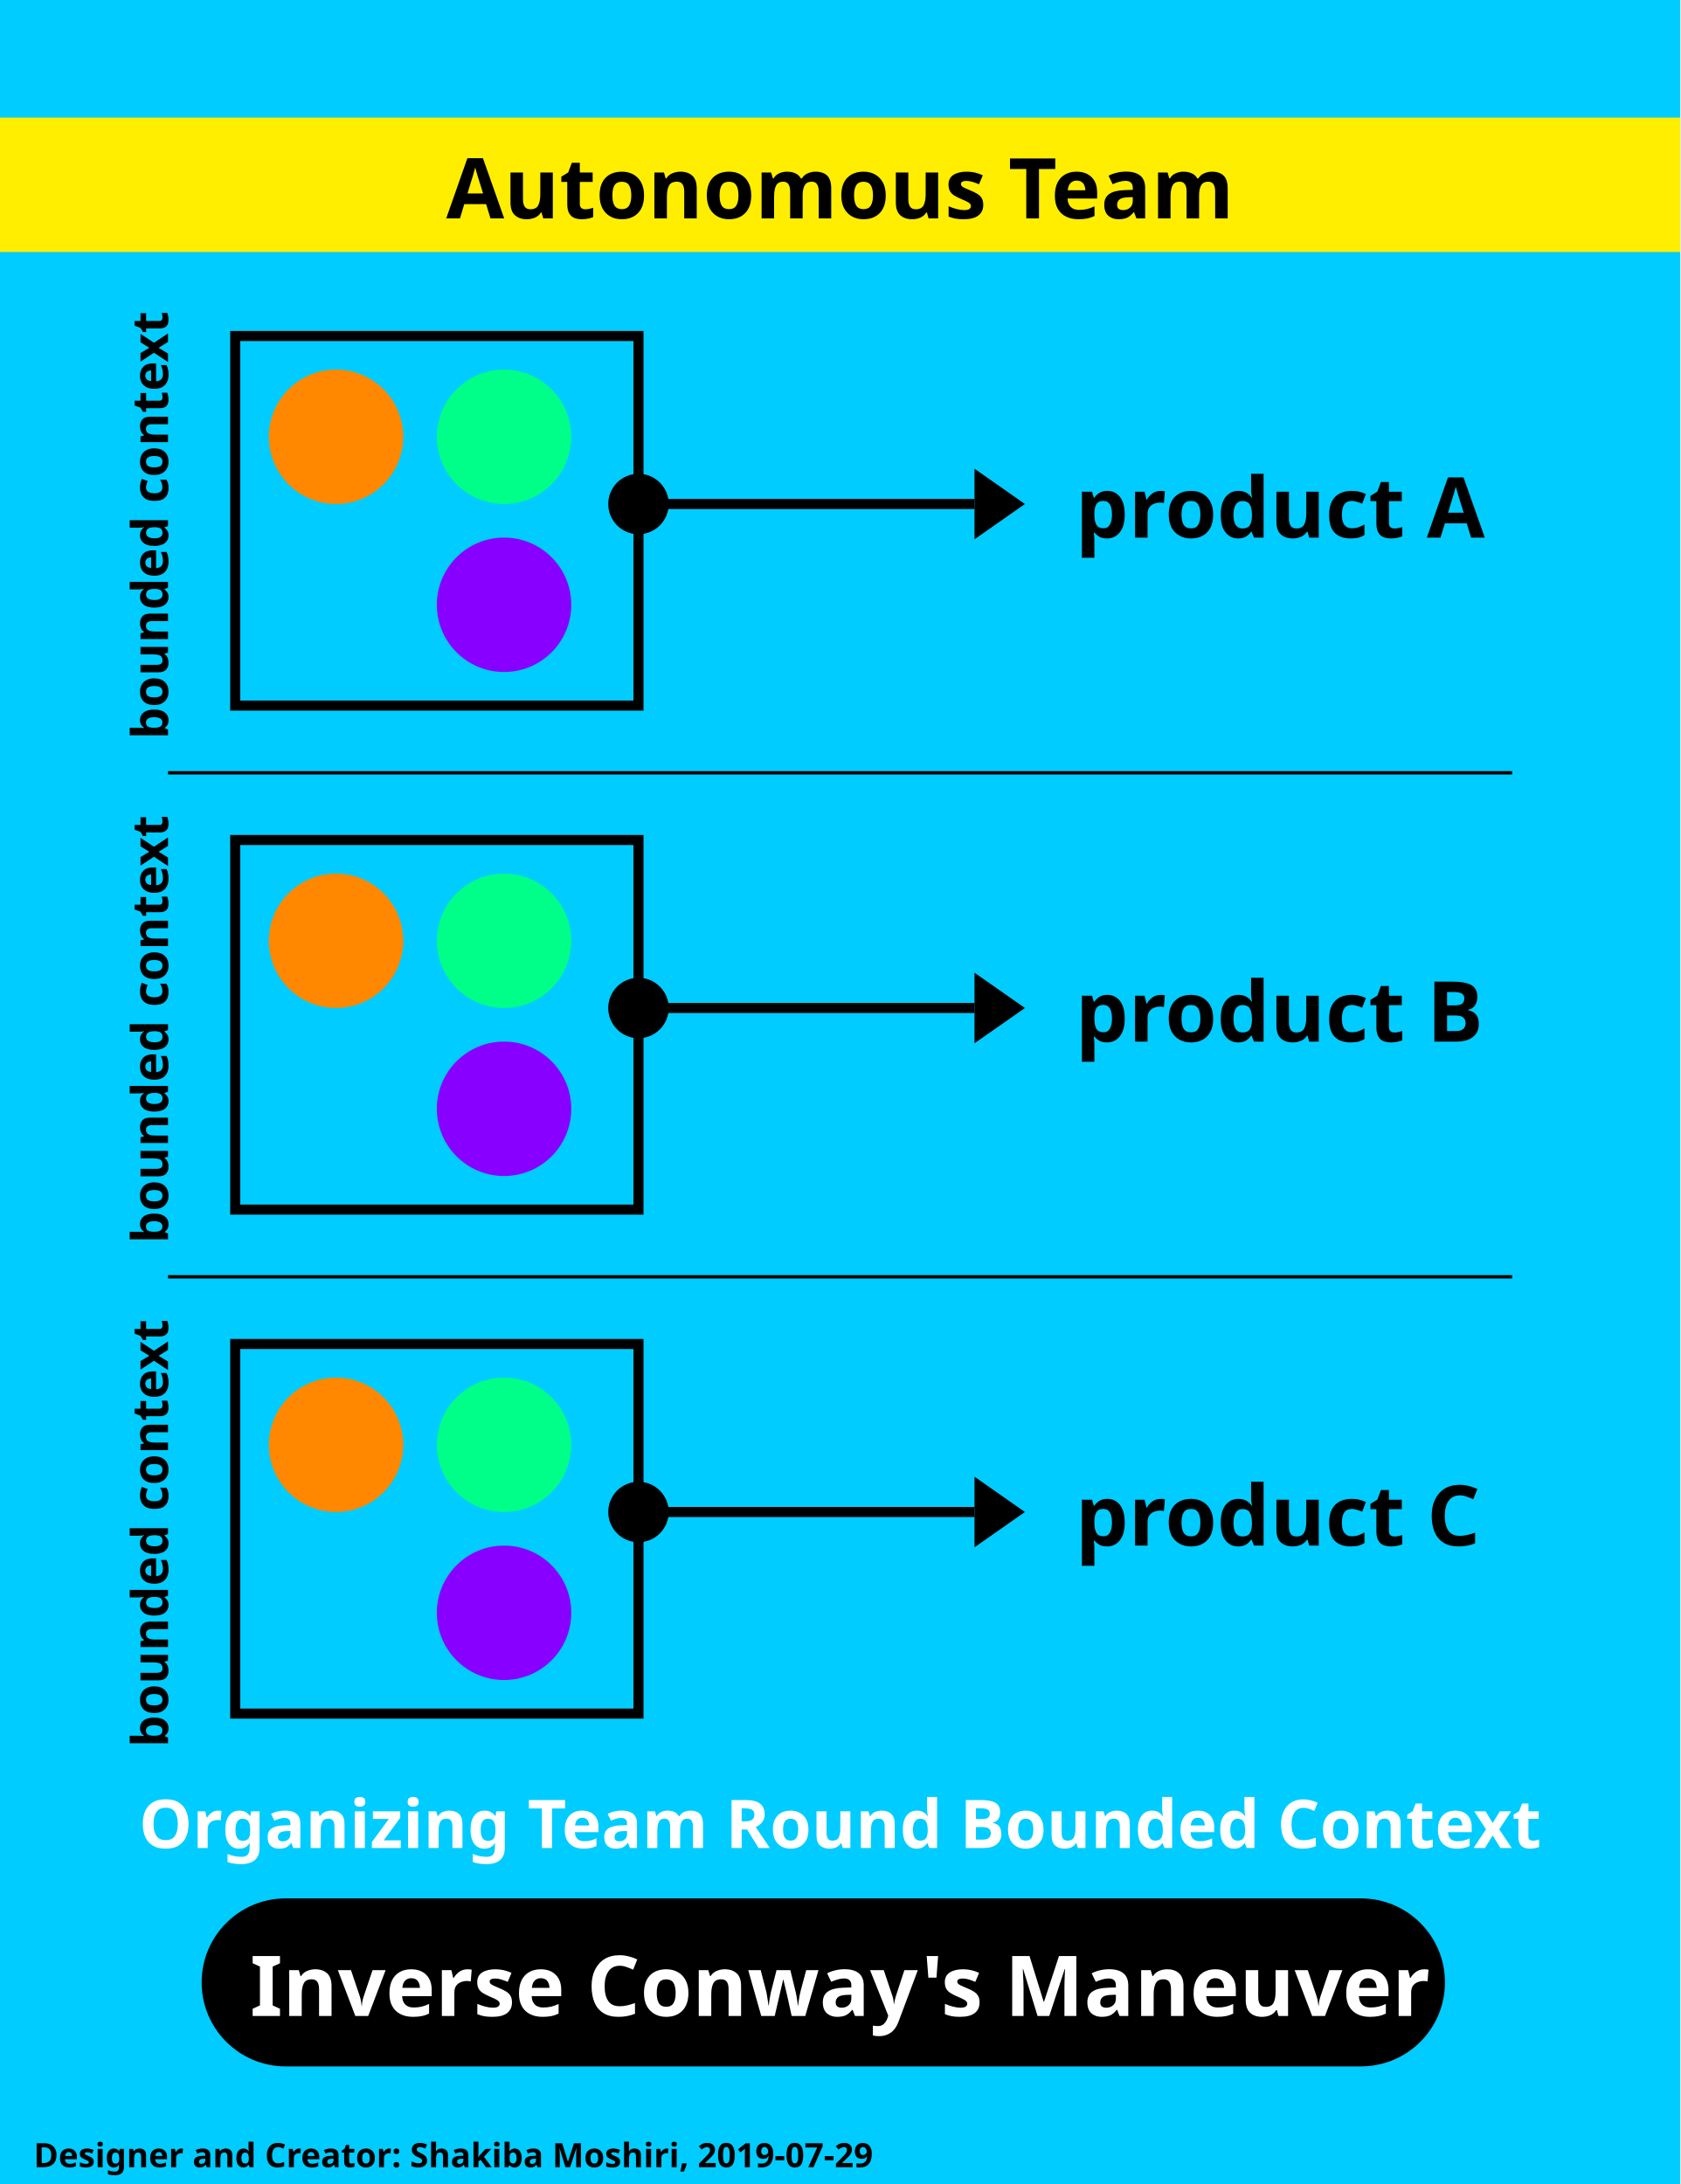
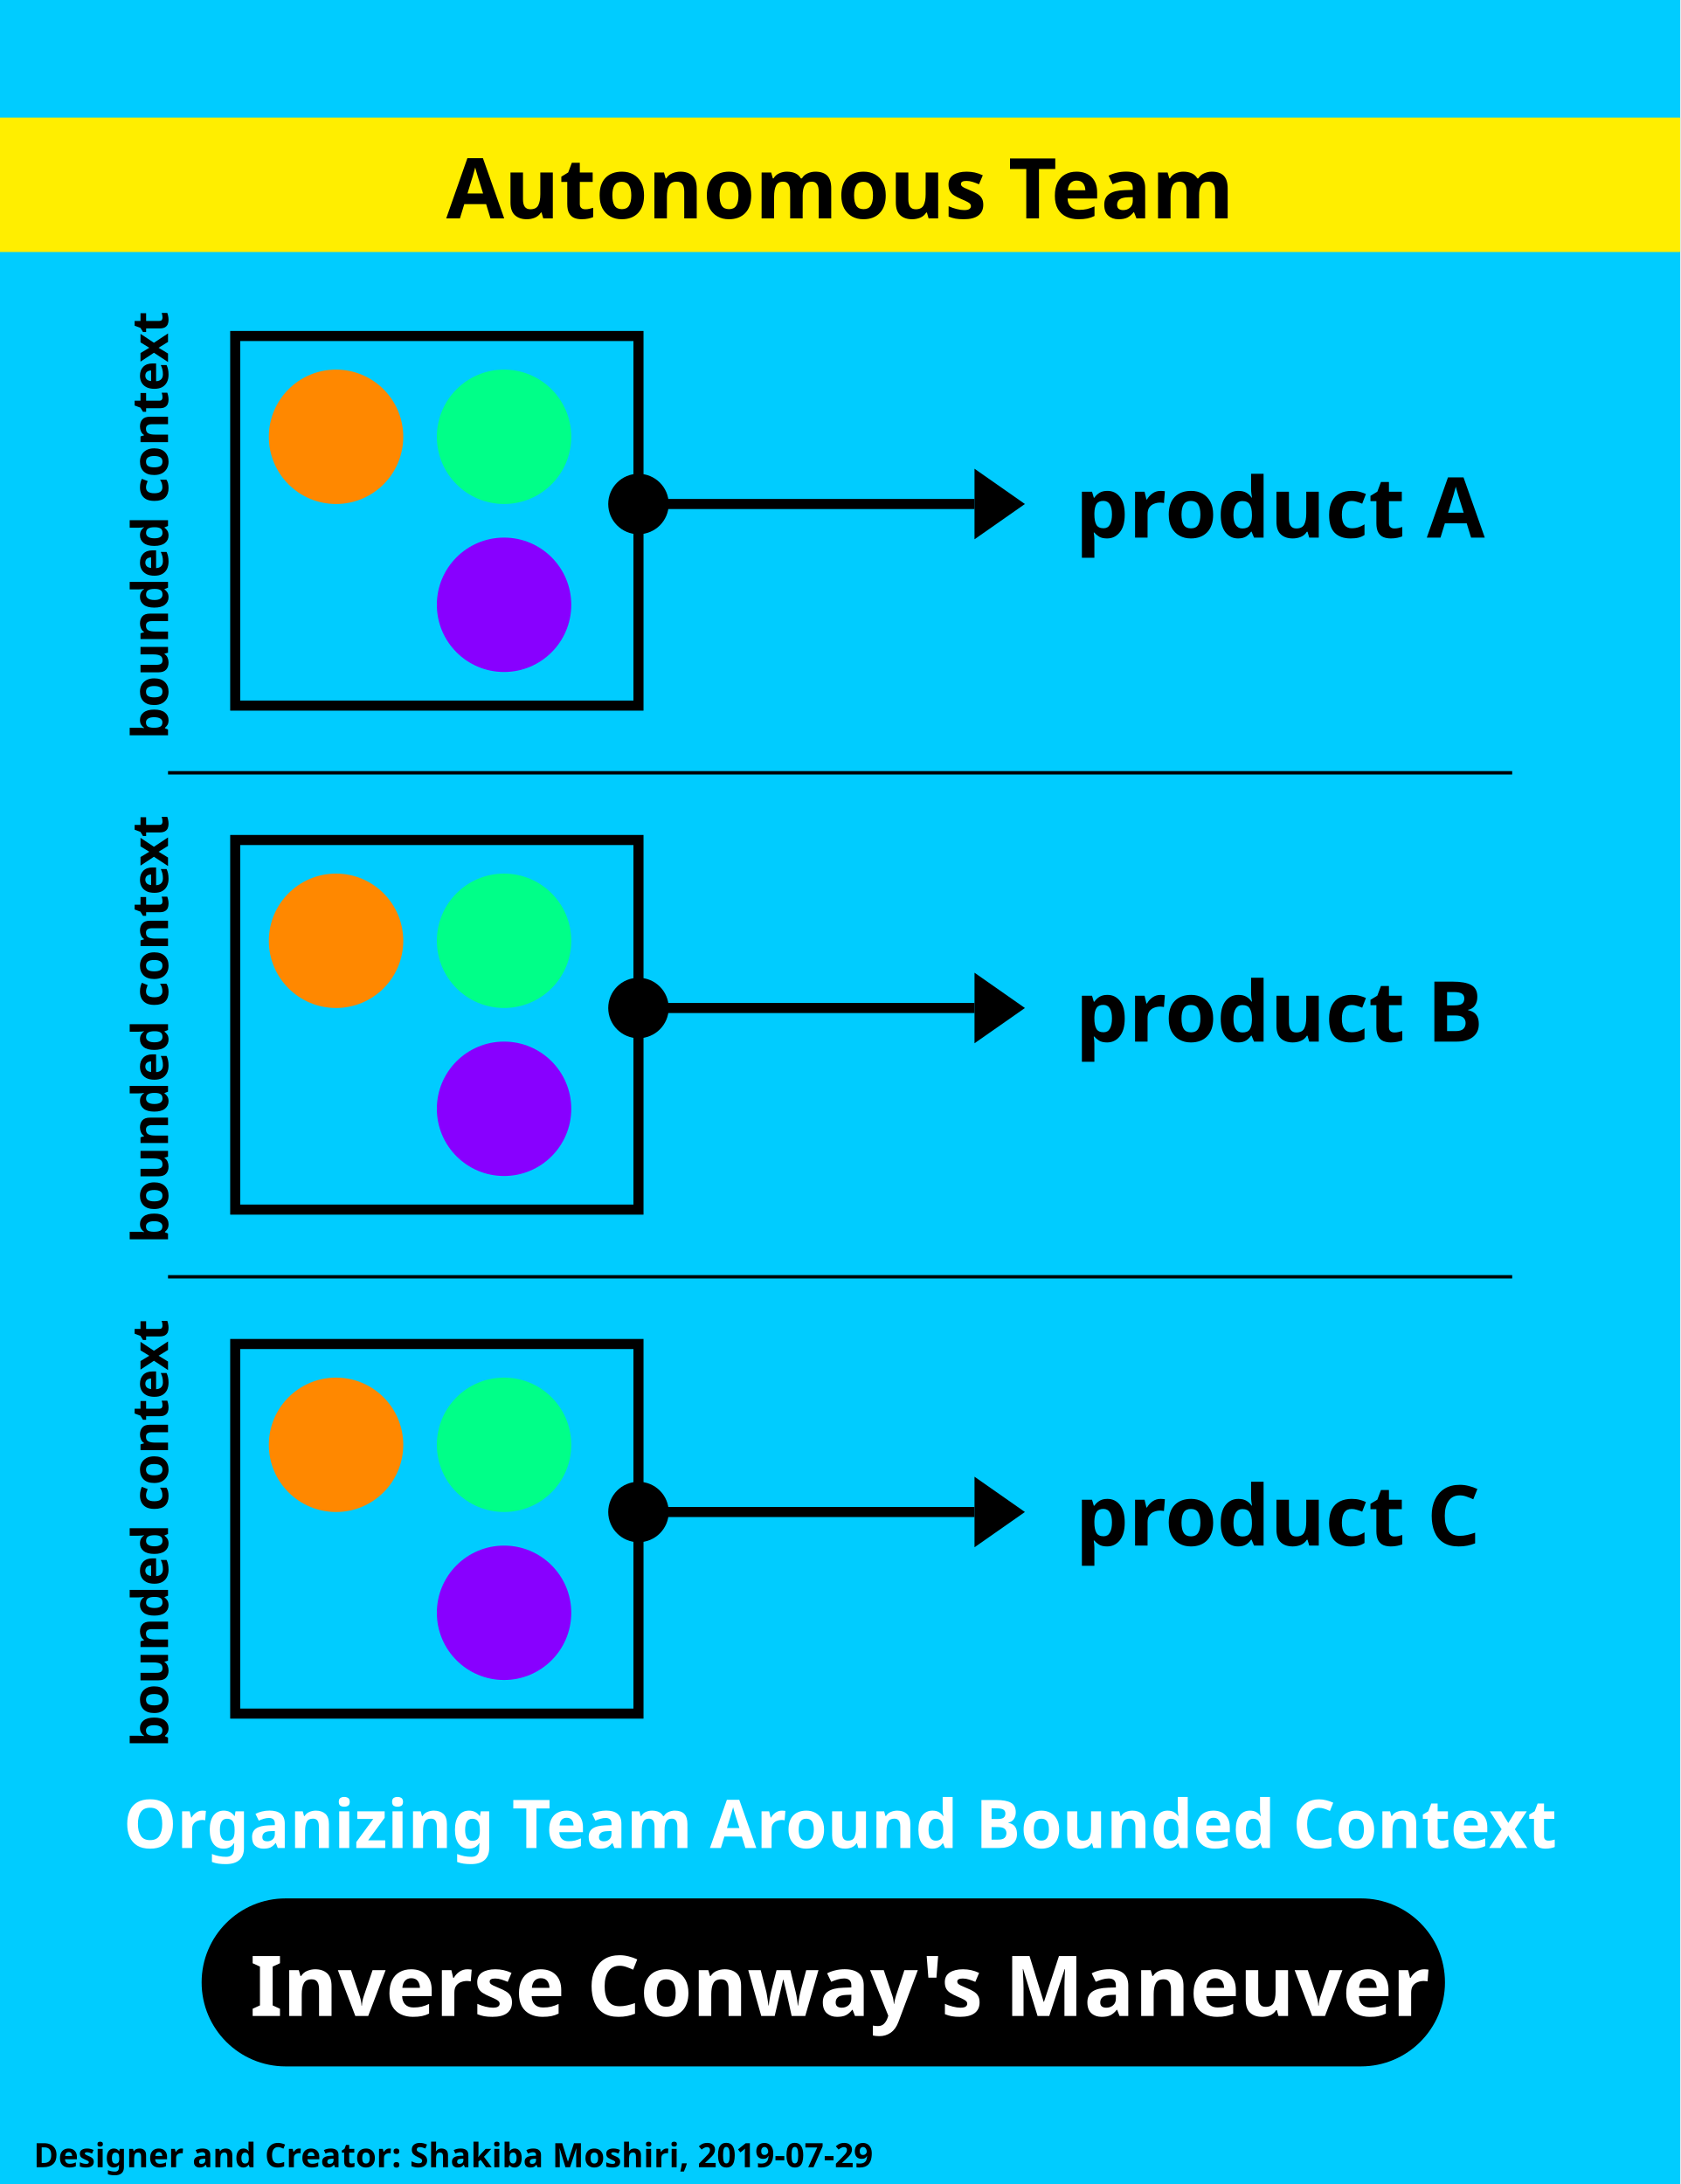
<svg xmlns="http://www.w3.org/2000/svg" viewBox="0 0 500 650" width="500" height="650" font-family="Montserrat">
  <rect x="0" y="0" width="500" height="650" fill="#0cf" />
  <g class="title">
    <rect x="0" y="35" width="500" height="40" fill="#fe0" />
    <text x="250" y="65" font-size="25" text-anchor="middle" fill="#000" style="font-weight: bold">Autonomous Team</text>
  </g>
  <g transform="translate(100,130)">
    <rect x="-30" y="-30" width="120" height="110" fill="none" stroke="#000" stroke-width="3" />
    <circle cx="0" cy="0" r="20" fill="#f80" />
    <circle cx="50" cy="0" r="20" fill="#0f8" />
    <circle cx="50" cy="50" r="20" fill="#80f" />
    <text x="220" y="30" font-size="25" font-weight="bold">product A</text>
    <line x1="-50" x2="350" y1="100" y2="100" stroke="#000" />
    <path fill="none" stroke="#000" stroke-width="3" d="M90,20 h100 " marker-start="url(#diamond)" marker-end="url(#arrowhead)" />
    <text x="-150" y="50" font-size="15" font-weight="bold" transform="rotate(-90,-80,20)">bounded context</text>
  </g>
  <g transform="translate(100,280)">
    <rect x="-30" y="-30" width="120" height="110" fill="none" stroke="#000" stroke-width="3" />
    <circle cx="0" cy="0" r="20" fill="#f80" />
    <circle cx="50" cy="0" r="20" fill="#0f8" />
    <circle cx="50" cy="50" r="20" fill="#80f" />
    <text x="220" y="30" font-size="25" font-weight="bold">product B</text>
    <line x1="-50" x2="350" y1="100" y2="100" stroke="#000" />
    <path fill="none" stroke="#000" stroke-width="3" d="M90,20 h100 " marker-start="url(#diamond)" marker-end="url(#arrowhead)" />
    <text x="-150" y="50" font-size="15" font-weight="bold" transform="rotate(-90,-80,20)">bounded context</text>
  </g>
  <g transform="translate(100,430)">
    <rect x="-30" y="-30" width="120" height="110" fill="none" stroke="#000" stroke-width="3" />
    <circle cx="0" cy="0" r="20" fill="#f80" />
    <circle cx="50" cy="0" r="20" fill="#0f8" />
    <circle cx="50" cy="50" r="20" fill="#80f" />
    <text x="220" y="30" font-size="25" font-weight="bold">product C</text>
    <path fill="none" stroke="#000" stroke-width="3" d="M90,20 h100 " marker-start="url(#diamond)" marker-end="url(#arrowhead)" />
    <text x="-150" y="50" font-size="15" font-weight="bold" transform="rotate(-90,-80,20)">bounded context</text>
  </g>
  <g transform="translate(0,550)">
    <rect x="60" y="15" width="370" height="50" rx="25" />
-     <text x="250" y="0" font-size="20" fill="#fff" font-weight="bold" text-anchor="middle">Organizing Team Round Bounded Context</text>
+     <text x="250" y="0" font-size="20" fill="#fff" font-weight="bold" text-anchor="middle">Organizing Team Around Bounded Context</text>
    <text x="250" y="50" font-size="25" fill="#fff" font-weight="bold" text-anchor="middle">Inverse Conway's Maneuver</text>
  </g>
  <defs>
    <marker id="arrowhead" markerWidth="10" markerHeight="7" refX="0" refY="3.5" orient="auto">
      <polygon fill="#000" points="0 0, 5 3.5, 0 7" />
    </marker>
    <marker id="diamond" markerWidth="12" markerHeight="12" refX="6" refY="6">
      <circle fill="#000" cx="6" cy="6" r="2" stroke="context-stroke" stroke-width="2" />
    </marker>
  </defs>
  <text x="10" y="645" font-size="10" fill="#000" style="font-weight: bold">Designer and Creator: Shakiba Moshiri, 2019-07-29</text>
</svg>
